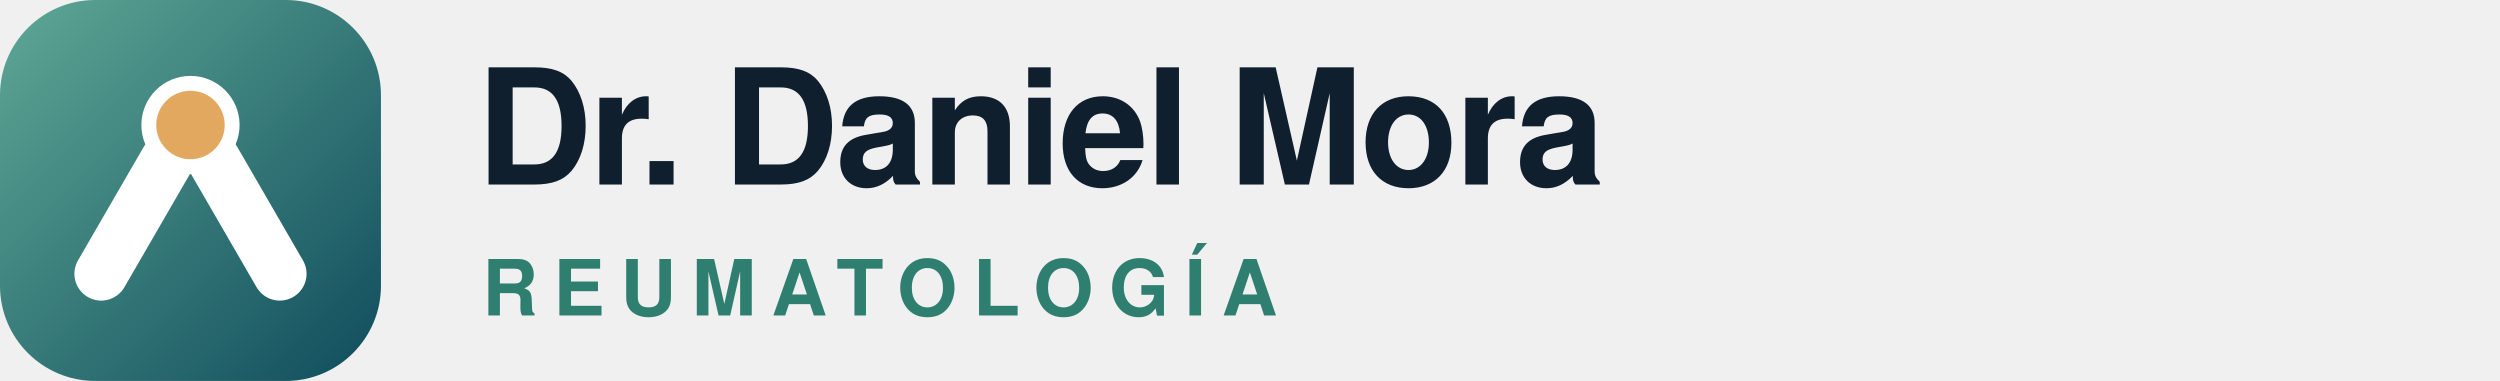
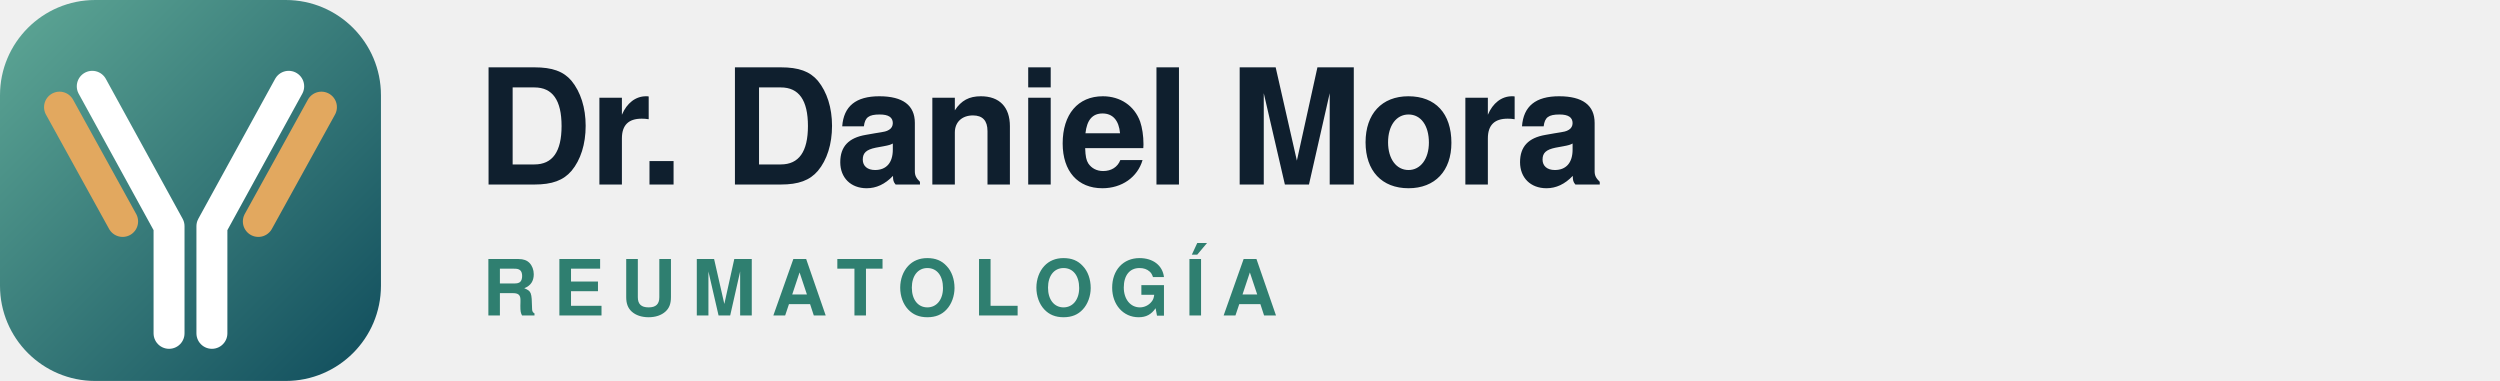
<svg xmlns="http://www.w3.org/2000/svg" viewBox="0 0 420 64" width="420" height="64" role="img" aria-label="Dr. Daniel Mora, Reumatología">
  <defs>
    <linearGradient id="g" x1="0" y1="0" x2="1" y2="1">
      <stop offset="0" stop-color="#5FA896" />
      <stop offset="1" stop-color="#0F4C5C" />
    </linearGradient>
  </defs>
  <rect width="64" height="64" rx="16" fill="url(#g)" />
-   <path d="M17 46 L28 27" stroke="#fff" stroke-width="9" stroke-linecap="round" />
-   <path d="M36 27 L47 46" stroke="#fff" stroke-width="9" stroke-linecap="round" />
-   <circle cx="32" cy="21" r="7" fill="#E2A85F" stroke="#fff" stroke-width="2.5" />
+   <g stroke-width="5.2" stroke-linecap="round" stroke-linejoin="round" fill="none">
+     <path d="M28.4 56 V38 L15.5 14.5" stroke="#fff" />
+     <path d="M35.6 56 V38 L48.5 14.5" stroke="#fff" />
+     <path d="M20.6 37.2 L10 18" stroke="#E2A85F" />
+     <path d="M43.4 37.2 L54 18" stroke="#E2A85F" />
+   </g>
  <text x="80" y="31" font-family="Manrope, 'Segoe UI', Helvetica, Arial, sans-serif" font-weight="800" font-size="27" letter-spacing="-0.5" fill="#0F1F2E">Dr. Daniel Mora</text>
  <text x="81" y="53" font-family="Manrope, 'Segoe UI', Helvetica, Arial, sans-serif" font-weight="600" font-size="13" letter-spacing="2.6" fill="#2F7F70">REUMATOLOGÍA</text>
</svg>
